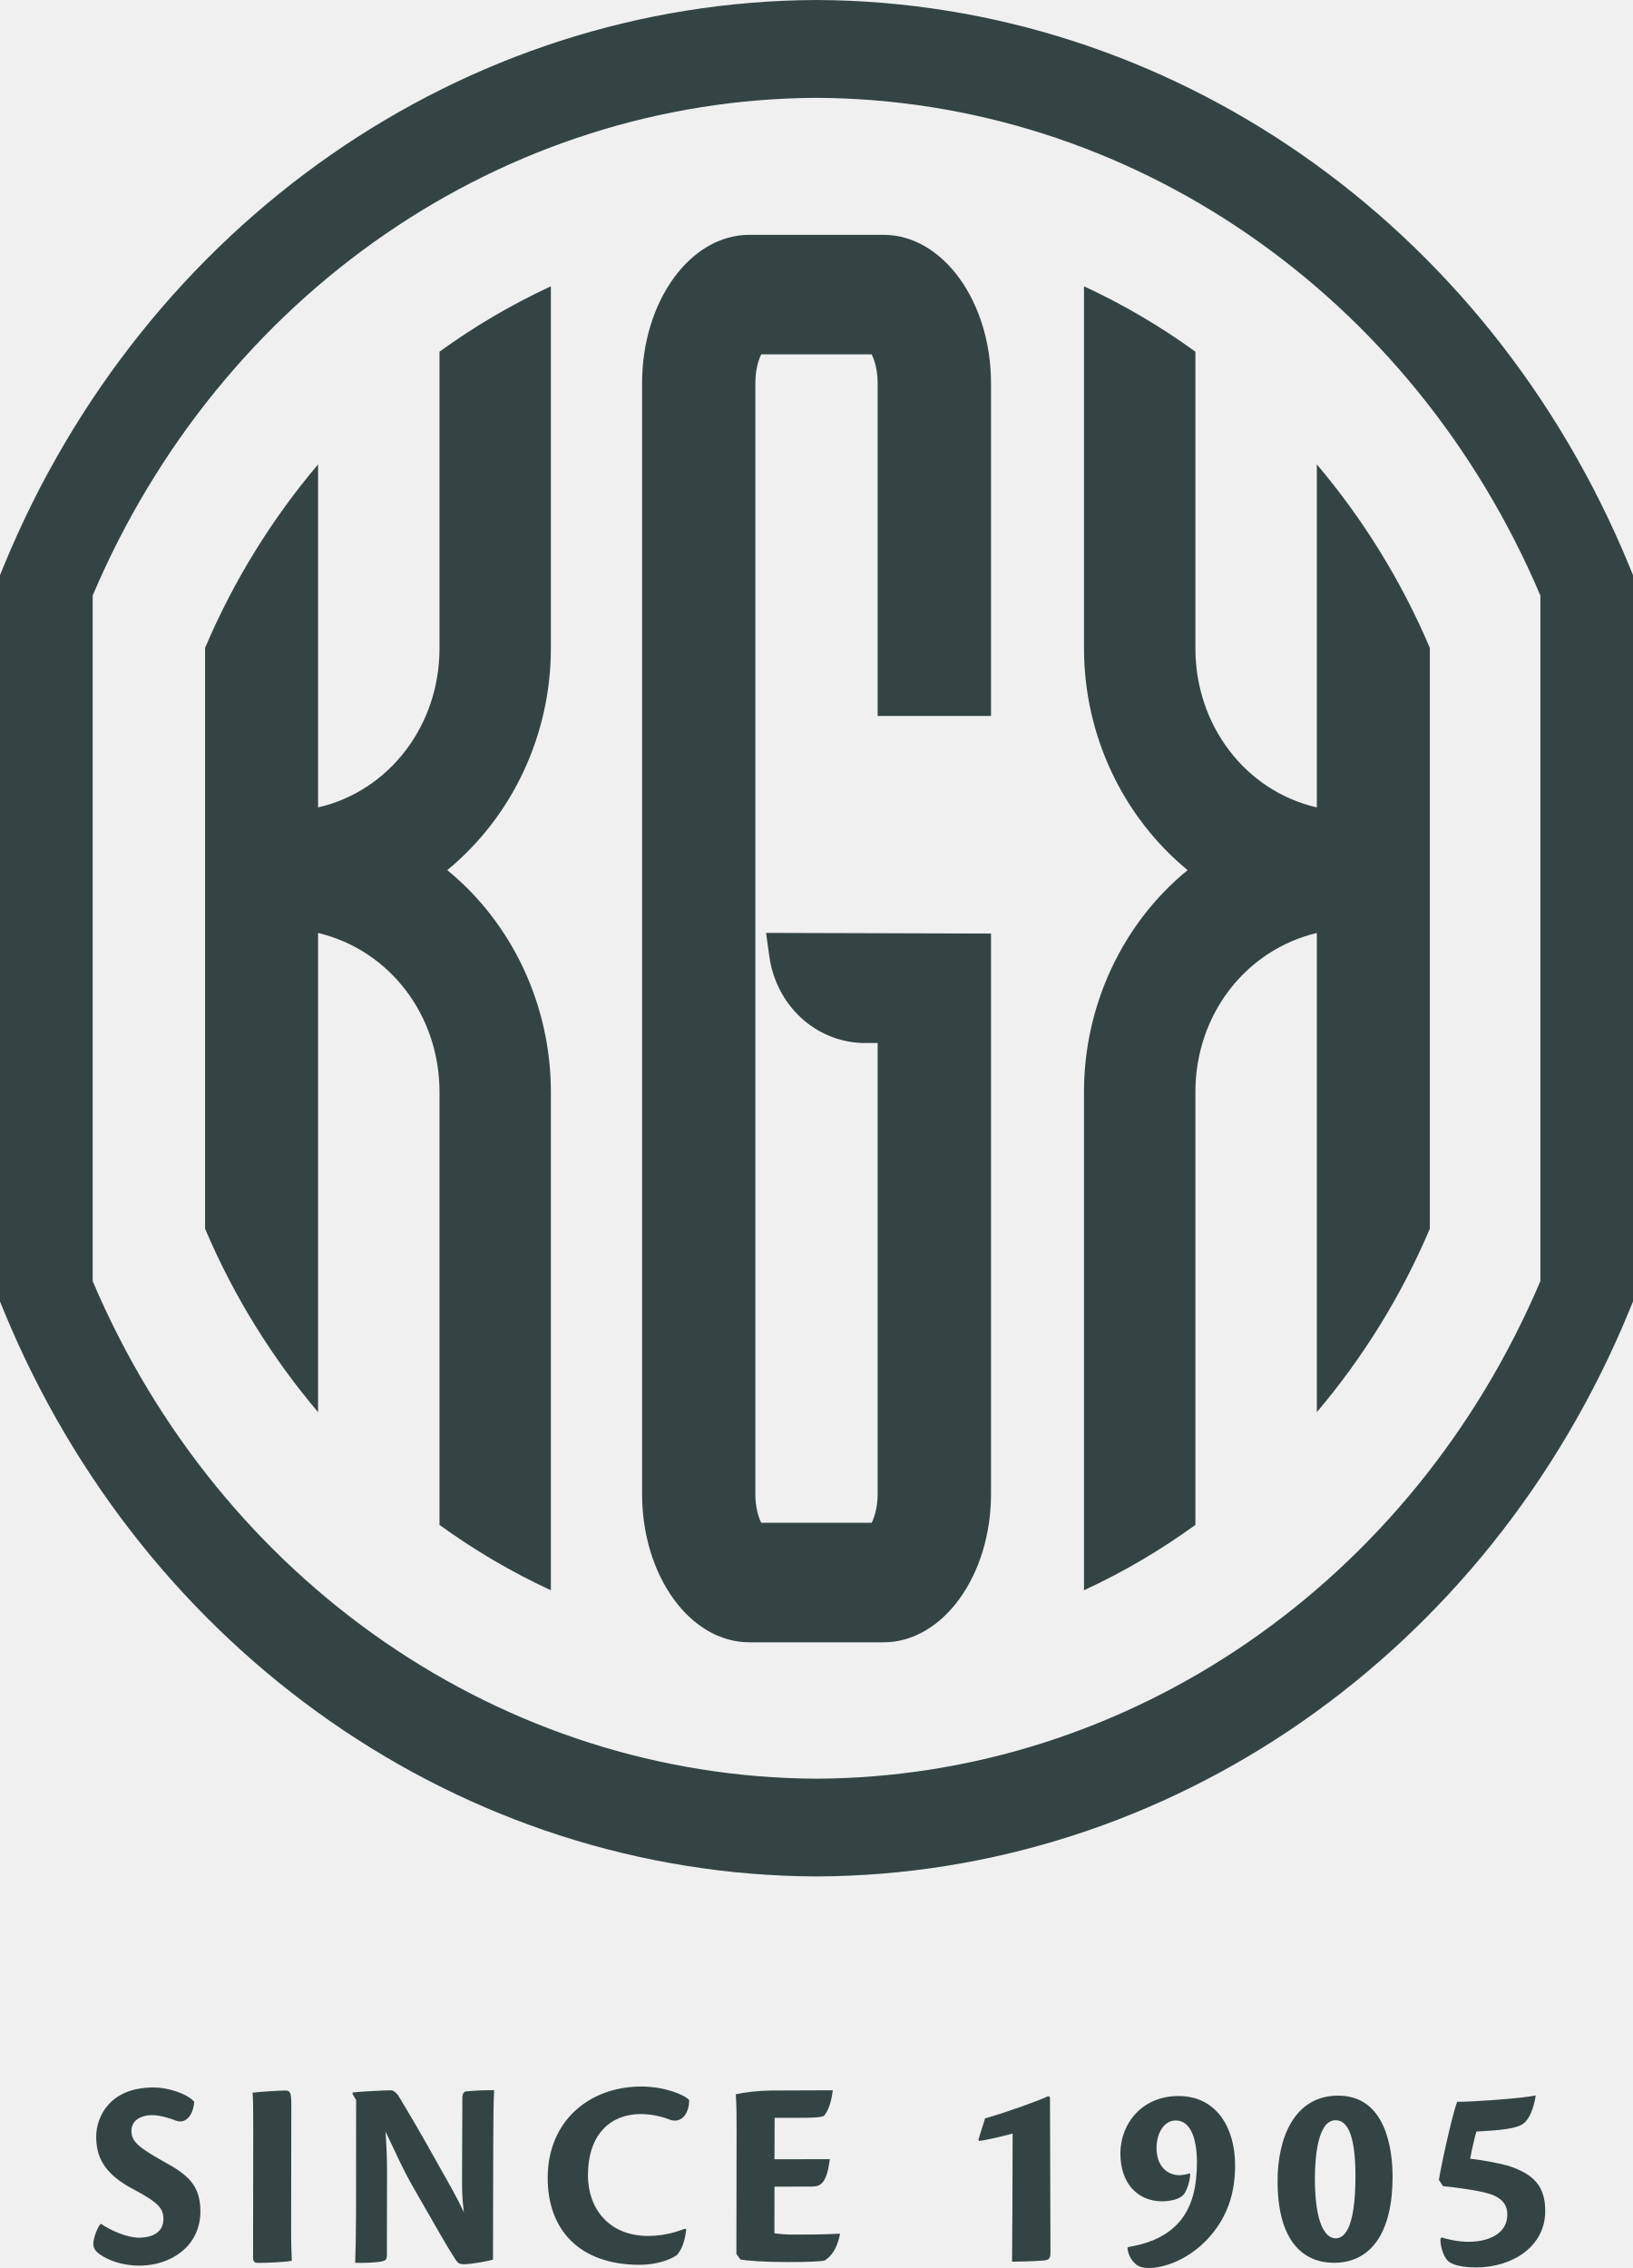
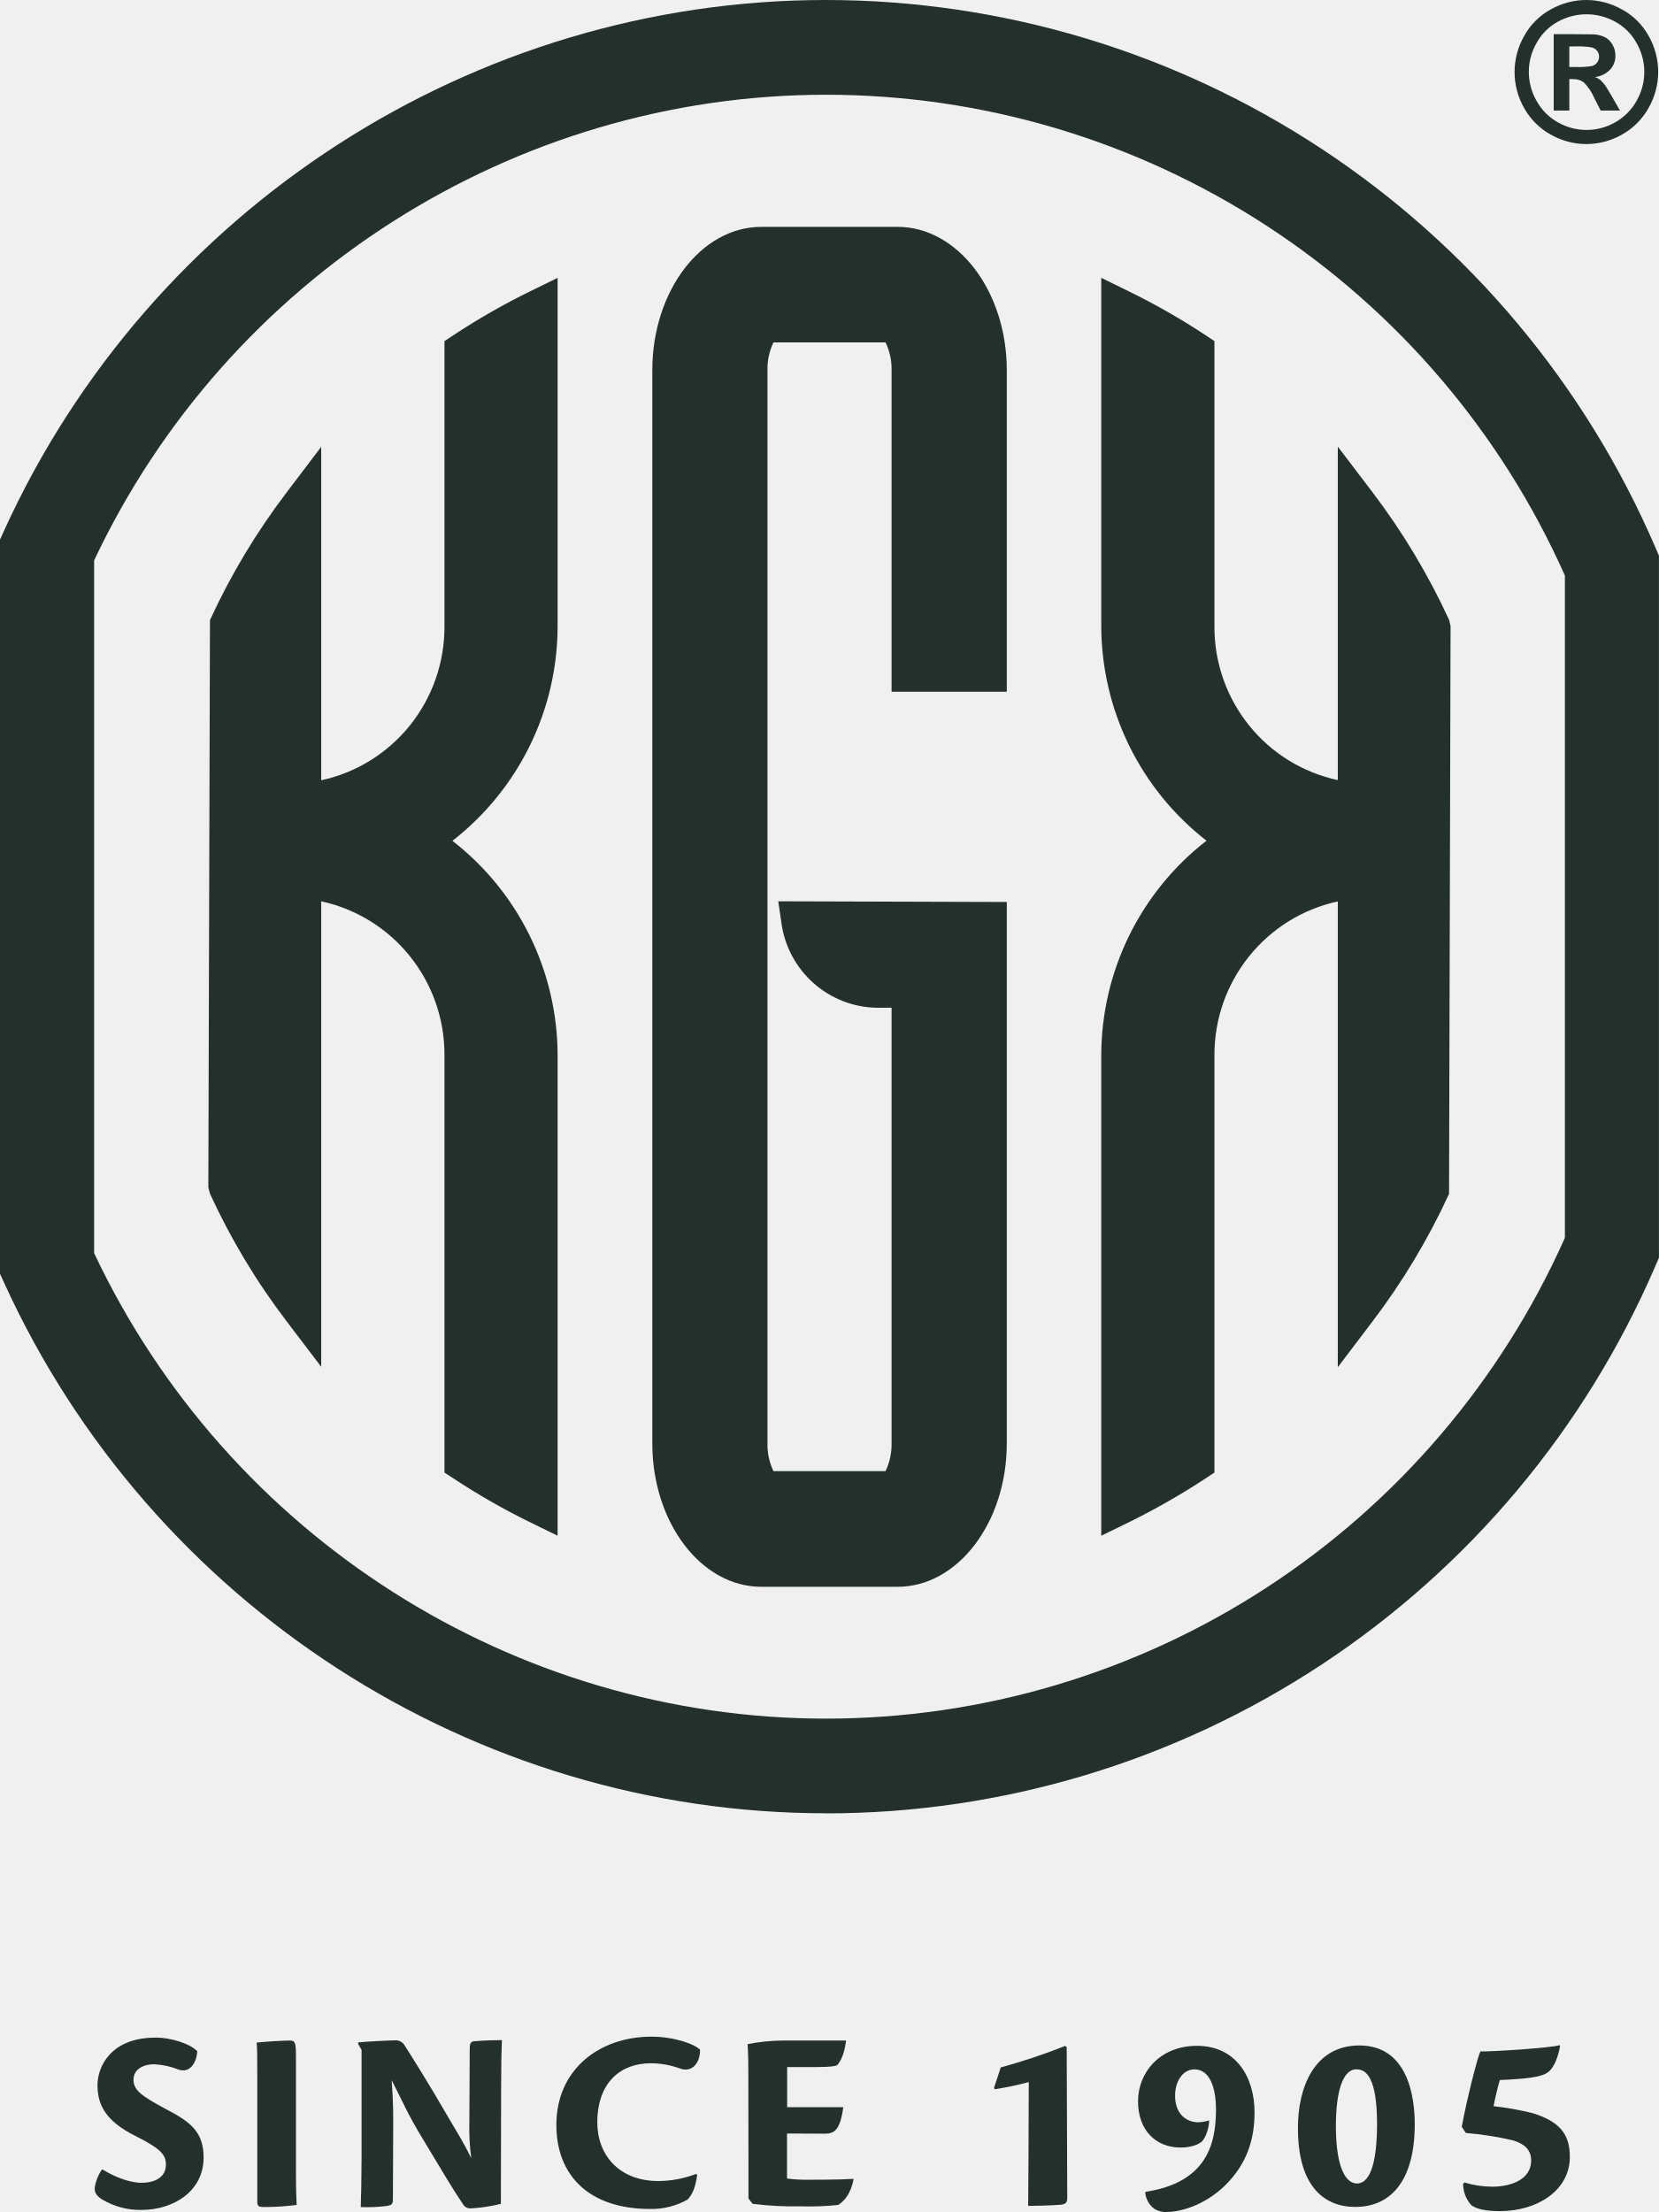
- <svg xmlns="http://www.w3.org/2000/svg" width="36" height="50" viewBox="0 0 36 50" fill="none">
-   <path fill-rule="evenodd" clip-rule="evenodd" d="M25.06 49.933C24.961 49.856 24.874 49.736 24.855 49.557L24.87 49.538C25.203 49.485 25.632 49.363 25.946 49.041C26.305 48.672 26.384 48.161 26.387 47.677C26.387 47.129 26.237 46.745 25.918 46.748C25.652 46.748 25.499 47.042 25.496 47.343C25.496 47.803 25.776 47.954 26.002 47.954C26.032 47.954 26.163 47.941 26.237 47.911C26.244 48.054 26.163 48.325 26.072 48.403C25.986 48.482 25.804 48.53 25.619 48.53C25.1 48.53 24.699 48.155 24.699 47.474C24.701 46.818 25.174 46.209 25.979 46.209C26.827 46.206 27.23 46.927 27.228 47.734C27.228 48.353 27.062 48.905 26.587 49.398C26.131 49.861 25.608 50 25.329 50C25.203 50 25.13 49.981 25.06 49.933ZM31.928 49.852C31.823 49.753 31.753 49.538 31.753 49.359L31.783 49.326C31.891 49.365 32.151 49.424 32.377 49.422C32.818 49.422 33.229 49.243 33.229 48.824C33.229 48.571 33.075 48.447 32.849 48.368C32.569 48.283 32.069 48.22 31.812 48.196L31.72 48.057C31.83 47.428 32.061 46.473 32.124 46.335C32.345 46.346 33.681 46.253 33.844 46.194L33.853 46.217C33.813 46.46 33.722 46.711 33.59 46.811C33.443 46.929 33.083 46.964 32.548 46.992C32.513 47.103 32.446 47.395 32.41 47.59C32.721 47.625 33.077 47.697 33.258 47.749C33.811 47.93 34.067 48.198 34.065 48.746C34.065 49.525 33.343 49.985 32.55 49.987C32.219 49.987 32.03 49.933 31.928 49.852ZM2.214 49.708C2.1 49.632 2.056 49.555 2.056 49.464C2.056 49.332 2.17 49.055 2.225 49.025C2.437 49.169 2.788 49.332 3.074 49.332C3.371 49.326 3.603 49.208 3.603 48.92C3.603 48.704 3.514 48.567 2.957 48.273C2.251 47.908 2.121 47.507 2.121 47.099C2.121 46.687 2.403 46.02 3.382 46.02H3.386C3.683 46.017 4.116 46.148 4.281 46.333C4.274 46.538 4.151 46.839 3.885 46.754C3.765 46.702 3.521 46.63 3.354 46.63C3.078 46.632 2.897 46.763 2.897 46.979C2.897 47.219 3.072 47.35 3.612 47.655C4.134 47.941 4.418 48.17 4.418 48.752C4.416 49.525 3.765 49.946 3.078 49.948C2.671 49.948 2.373 49.817 2.214 49.708ZM12.074 48.013C12.075 46.754 12.995 46.002 14.134 45.999C14.655 45.999 15.099 46.184 15.192 46.298C15.196 46.566 15.045 46.814 14.784 46.737C14.655 46.682 14.399 46.606 14.126 46.606C13.467 46.608 12.966 47.04 12.961 47.952C12.961 48.694 13.428 49.293 14.287 49.293C14.683 49.293 14.958 49.184 15.101 49.134L15.129 49.147C15.094 49.441 15.023 49.599 14.921 49.717C14.779 49.815 14.479 49.928 14.106 49.93C12.777 49.93 12.074 49.163 12.074 48.013ZM10.042 49.815C9.799 49.437 9.639 49.136 9.186 48.353C8.857 47.791 8.736 47.478 8.499 46.992C8.538 47.526 8.532 47.827 8.532 48.133L8.529 49.71C8.529 49.826 8.494 49.841 8.387 49.861C8.282 49.878 8.04 49.893 7.83 49.885C7.839 49.647 7.847 49.298 7.849 48.794L7.851 46.298L7.772 46.165L7.774 46.13C7.893 46.113 8.501 46.082 8.611 46.082C8.671 46.082 8.718 46.122 8.774 46.189C8.956 46.484 9.359 47.171 9.676 47.747C9.916 48.172 10.083 48.46 10.226 48.772C10.181 48.412 10.186 48.237 10.186 47.939L10.193 46.264C10.193 46.126 10.237 46.102 10.321 46.102C10.517 46.085 10.75 46.078 10.893 46.078C10.881 46.335 10.874 46.682 10.874 47.179L10.868 49.815C10.806 49.839 10.406 49.917 10.219 49.917C10.135 49.917 10.096 49.895 10.042 49.815ZM5.579 49.769L5.583 46.896C5.583 46.495 5.579 46.249 5.568 46.135C5.689 46.117 6.155 46.087 6.292 46.087C6.404 46.087 6.422 46.144 6.422 46.42L6.418 49.102C6.416 49.523 6.43 49.719 6.434 49.839C6.332 49.869 5.871 49.887 5.721 49.887C5.715 49.887 5.709 49.887 5.704 49.887C5.614 49.887 5.579 49.866 5.579 49.769ZM28.165 48.076C28.165 47.169 28.512 46.205 29.493 46.2H29.498C30.555 46.198 30.7 47.387 30.7 47.993C30.698 49.228 30.22 49.885 29.406 49.885C28.768 49.885 28.162 49.455 28.165 48.076ZM28.987 48.021C28.987 49.053 29.229 49.346 29.446 49.346C29.602 49.346 29.879 49.206 29.881 47.993C29.885 46.974 29.663 46.741 29.446 46.743H29.439C29.043 46.743 28.989 47.59 28.987 48.021ZM16.323 49.812L16.234 49.691L16.238 46.927C16.238 46.639 16.238 46.44 16.221 46.17C16.413 46.126 16.713 46.091 16.988 46.087C17.226 46.087 17.881 46.085 18.359 46.082C18.316 46.425 18.232 46.562 18.164 46.648C18.067 46.689 17.835 46.689 17.582 46.689H17.077L17.074 47.603L18.294 47.601C18.226 48.118 18.104 48.205 17.898 48.205L17.074 48.207L17.072 49.235C17.209 49.252 17.328 49.265 17.519 49.263C17.737 49.263 18.204 49.263 18.508 49.243L18.517 49.256C18.455 49.568 18.335 49.736 18.179 49.836C18.095 49.856 17.827 49.869 17.369 49.869C16.828 49.869 16.462 49.839 16.323 49.812ZM22.324 47.036C22.213 47.066 21.774 47.179 21.583 47.199L21.57 47.169L21.716 46.702C22.196 46.566 22.875 46.32 23.112 46.211L23.147 46.237C23.147 46.639 23.158 49.193 23.158 49.679C23.156 49.8 23.112 49.826 23 49.835C22.772 49.854 22.417 49.861 22.311 49.861C22.315 49.542 22.322 48.229 22.324 47.036ZM0.085 28.9L0 28.693V12.68L0.085 12.472C3.194 4.921 10.219 0.032 18 0C25.781 0.032 32.806 4.921 35.915 12.472L36 12.68V28.693L35.915 28.9C32.806 36.451 25.781 41.336 18 41.368C10.219 41.336 3.194 36.451 0.085 28.9ZM2.043 13.129V28.244C4.866 34.892 11.102 39.181 18 39.213C24.898 39.181 31.134 34.892 33.958 28.244V13.129C31.134 6.479 24.898 2.189 18 2.157C11.102 2.189 4.866 6.479 2.043 13.129ZM16.52 36.206C15.214 36.206 14.155 34.741 14.155 32.937V8.448C14.155 6.645 15.214 5.177 16.52 5.177H19.478C20.782 5.177 21.847 6.645 21.847 8.448V15.784H19.348V8.448C19.348 8.17 19.284 7.947 19.216 7.812H16.782C16.714 7.947 16.652 8.17 16.652 8.448V32.937C16.652 33.214 16.714 33.436 16.782 33.571H19.216C19.284 33.436 19.348 33.214 19.348 32.937V22.994H19.021C17.971 22.966 17.105 22.159 16.958 21.07L16.888 20.566L21.847 20.581V32.937C21.847 34.741 20.782 36.206 19.478 36.206H16.52ZM23.897 24.071C23.897 22.165 24.747 20.354 26.181 19.183C24.739 17.994 23.897 16.193 23.897 14.294V6.312C24.759 6.71 25.58 7.193 26.353 7.753V14.294C26.353 15.998 27.465 17.442 29.03 17.8V10.238C30.035 11.426 30.883 12.781 31.521 14.283V27.089C30.883 28.591 30.035 29.945 29.03 31.132V20.568C27.455 20.944 26.353 22.379 26.353 24.071V33.618C25.58 34.178 24.759 34.66 23.897 35.059V24.071ZM9.689 33.618V24.071C9.689 22.379 8.587 20.944 7.012 20.568V31.132C6.007 29.945 5.159 28.591 4.521 27.089V14.283C5.159 12.781 6.007 11.426 7.012 10.238V17.8C8.576 17.442 9.689 15.998 9.689 14.294V7.753C10.462 7.193 11.283 6.71 12.144 6.312V14.294C12.144 16.193 11.303 17.994 9.86 19.183C11.295 20.354 12.144 22.165 12.144 24.071V35.059C11.283 34.66 10.462 34.178 9.689 33.618Z" fill="#344444" />
+ <svg xmlns="http://www.w3.org/2000/svg" width="36" height="48" viewBox="0 0 36 48" fill="none">
+   <g clip-path="url(#clip0_6541_163703)">
+     <path fill-rule="evenodd" clip-rule="evenodd" d="M17.923 39.348C10.284 39.348 3.282 34.832 0.093 27.844L0 27.641V11.709L0.093 11.505C3.279 4.517 10.284 0 17.923 0C21.748 0.002 25.489 1.126 28.685 3.234C31.882 5.342 34.395 8.341 35.915 11.864L35.999 12.061V27.29L35.915 27.487C34.395 31.009 31.882 34.009 28.685 36.117C25.489 38.225 21.748 39.349 17.923 39.35V39.348ZM2.042 27.191C4.941 33.34 11.152 37.294 17.923 37.294C21.314 37.293 24.632 36.307 27.477 34.456C30.322 32.605 32.573 29.967 33.958 26.861V12.489C32.573 9.382 30.322 6.744 27.477 4.893C24.632 3.042 21.314 2.056 17.923 2.056C11.152 2.056 4.941 6.015 2.042 12.162V27.191Z" fill="#23302C" />
+     <path fill-rule="evenodd" clip-rule="evenodd" d="M31.444 13.449C30.991 12.465 30.432 11.534 29.776 10.672L29.03 9.692V16.928C28.27 16.765 27.589 16.345 27.102 15.738C26.614 15.131 26.35 14.374 26.353 13.594V7.402L26.167 7.278C25.631 6.924 25.073 6.605 24.497 6.323L23.897 6.029V13.594C23.901 14.492 24.108 15.378 24.504 16.183C24.9 16.989 25.473 17.693 26.181 18.243C25.473 18.792 24.899 19.497 24.503 20.302C24.107 21.108 23.9 21.994 23.897 22.892V33.325L24.497 33.032C25.072 32.749 25.63 32.43 26.167 32.077L26.353 31.954V22.892C26.352 22.113 26.618 21.358 27.105 20.752C27.592 20.145 28.271 19.725 29.03 19.561V29.668L29.776 28.684C30.432 27.823 30.991 26.892 31.444 25.907L31.477 13.585L31.444 13.449Z" fill="#23302C" />
+     <path fill-rule="evenodd" clip-rule="evenodd" d="M19.478 4.923H16.52C15.213 4.923 14.155 6.319 14.155 8.036V31.32C14.155 33.035 15.213 34.433 16.52 34.433H19.478C20.783 34.433 21.847 33.038 21.847 31.32V19.573L16.888 19.558L16.958 20.038C17.029 20.539 17.276 20.999 17.654 21.334C18.032 21.669 18.517 21.859 19.021 21.868H19.347V31.32C19.351 31.529 19.306 31.735 19.216 31.923H16.784C16.694 31.736 16.649 31.529 16.654 31.32V8.034C16.649 7.825 16.694 7.618 16.784 7.43H19.216C19.307 7.618 19.352 7.825 19.347 8.034V15.011H21.847V8.034C21.847 6.319 20.783 4.923 19.478 4.923Z" fill="#23302C" />
+     <path fill-rule="evenodd" clip-rule="evenodd" d="M9.833 7.278L9.645 7.402V13.594C9.648 14.374 9.383 15.131 8.897 15.739C8.41 16.346 7.73 16.768 6.97 16.932V9.696L6.224 10.68C5.568 11.541 5.008 12.472 4.556 13.457L4.521 25.767L4.556 25.902C5.008 26.886 5.567 27.817 6.224 28.678L6.97 29.659V19.558C7.729 19.723 8.409 20.143 8.895 20.75C9.382 21.357 9.647 22.113 9.645 22.892V31.955L9.831 32.076C10.367 32.43 10.924 32.75 11.501 33.032L12.1 33.325V22.892C12.097 21.994 11.89 21.109 11.494 20.303C11.098 19.498 10.525 18.794 9.817 18.246C10.525 17.696 11.099 16.991 11.495 16.185C11.891 15.379 12.098 14.493 12.1 13.594V6.029L11.501 6.323C10.925 6.605 10.368 6.924 9.833 7.278Z" fill="#23302C" />
+     <path fill-rule="evenodd" clip-rule="evenodd" d="M3.385 44.215C3.683 44.215 4.116 44.337 4.281 44.512C4.274 44.708 4.151 44.994 3.885 44.913C3.716 44.845 3.537 44.805 3.354 44.794C3.078 44.794 2.897 44.922 2.897 45.131C2.897 45.359 3.072 45.483 3.613 45.774C4.134 46.045 4.418 46.263 4.418 46.817C4.418 47.551 3.765 47.952 3.077 47.955C2.773 47.962 2.474 47.882 2.213 47.726C2.099 47.653 2.055 47.582 2.055 47.495C2.055 47.369 2.169 47.106 2.223 47.075C2.435 47.211 2.785 47.366 3.071 47.366C3.357 47.366 3.6 47.249 3.6 46.974C3.6 46.769 3.511 46.638 2.955 46.358C2.249 46.012 2.116 45.632 2.116 45.243C2.116 44.854 2.398 44.216 3.374 44.216L3.385 44.215Z" fill="#23302C" />
+     <path fill-rule="evenodd" clip-rule="evenodd" d="M5.583 45.047C5.583 44.666 5.583 44.432 5.568 44.324C5.688 44.307 6.154 44.279 6.292 44.279C6.403 44.279 6.422 44.332 6.422 44.596V47.145C6.422 47.546 6.433 47.734 6.437 47.846C6.201 47.878 5.963 47.893 5.724 47.892C5.621 47.892 5.583 47.877 5.583 47.78V45.047Z" fill="#23302C" />
+     <path fill-rule="evenodd" clip-rule="evenodd" d="M7.772 44.353V44.32C7.891 44.304 8.499 44.274 8.61 44.274C8.643 44.278 8.675 44.289 8.703 44.306C8.732 44.324 8.756 44.347 8.774 44.375C8.956 44.657 9.36 45.309 9.676 45.857C9.915 46.262 10.083 46.535 10.226 46.831C10.191 46.569 10.178 46.304 10.185 46.039L10.193 44.446C10.193 44.316 10.237 44.293 10.32 44.293C10.517 44.276 10.75 44.27 10.892 44.27C10.881 44.515 10.874 44.845 10.874 45.318L10.869 47.823C10.655 47.876 10.438 47.909 10.218 47.921C10.182 47.924 10.147 47.916 10.115 47.899C10.084 47.882 10.058 47.855 10.042 47.823C9.799 47.465 9.639 47.18 9.186 46.433C8.857 45.898 8.737 45.602 8.499 45.139C8.538 45.644 8.532 45.934 8.532 46.224L8.526 47.727C8.526 47.838 8.491 47.852 8.385 47.87C8.2 47.893 8.014 47.901 7.828 47.893C7.836 47.667 7.844 47.335 7.846 46.856V44.484L7.772 44.353Z" fill="#23302C" />
+     <path fill-rule="evenodd" clip-rule="evenodd" d="M15.129 47.189C15.093 47.469 15.024 47.618 14.921 47.73C14.672 47.87 14.391 47.94 14.106 47.934C12.778 47.934 12.073 47.203 12.073 46.11C12.073 44.913 12.996 44.198 14.133 44.195C14.656 44.195 15.099 44.372 15.191 44.48C15.196 44.733 15.045 44.968 14.784 44.896C14.574 44.816 14.351 44.774 14.126 44.772C13.467 44.772 12.966 45.185 12.961 46.052C12.961 46.757 13.428 47.328 14.288 47.328C14.566 47.326 14.841 47.275 15.101 47.176L15.129 47.189Z" fill="#23302C" />
+     <path fill-rule="evenodd" clip-rule="evenodd" d="M16.239 45.077C16.239 44.803 16.239 44.614 16.223 44.357C16.476 44.308 16.732 44.281 16.99 44.279H18.36C18.318 44.604 18.234 44.734 18.166 44.815C18.069 44.855 17.837 44.855 17.584 44.855H17.081V45.725H18.3C18.231 46.215 18.111 46.3 17.905 46.3L17.078 46.297V47.273C17.226 47.293 17.376 47.302 17.526 47.3C17.743 47.3 18.21 47.3 18.513 47.281L18.522 47.294C18.46 47.591 18.34 47.751 18.187 47.847C17.918 47.875 17.647 47.885 17.377 47.877C17.028 47.884 16.678 47.866 16.332 47.823L16.242 47.707L16.239 45.077Z" fill="#23302C" />
+     <path fill-rule="evenodd" clip-rule="evenodd" d="M23.147 44.422C23.147 44.803 23.159 47.232 23.159 47.695C23.159 47.809 23.112 47.834 23 47.843C22.771 47.861 22.417 47.867 22.311 47.867C22.315 47.564 22.322 46.316 22.324 45.181C22.08 45.246 21.833 45.298 21.583 45.336L21.57 45.307L21.716 44.863C22.191 44.733 22.657 44.578 23.114 44.396L23.147 44.422Z" fill="#23302C" />
+     <path fill-rule="evenodd" clip-rule="evenodd" d="M24.87 47.559C25.205 47.51 25.632 47.391 25.945 47.086C26.304 46.737 26.384 46.252 26.387 45.79C26.387 45.269 26.237 44.904 25.918 44.905C25.652 44.905 25.499 45.187 25.499 45.472C25.499 45.91 25.779 46.053 26.002 46.053C26.082 46.05 26.161 46.036 26.237 46.012C26.244 46.149 26.163 46.406 26.07 46.48C25.977 46.555 25.802 46.601 25.617 46.601C25.098 46.601 24.695 46.244 24.695 45.597C24.695 44.972 25.17 44.394 25.974 44.394C26.822 44.394 27.226 45.076 27.223 45.843C27.223 46.432 27.055 46.958 26.582 47.426C26.126 47.866 25.602 47.999 25.324 47.999C25.23 48.007 25.136 47.984 25.055 47.934C24.997 47.893 24.949 47.84 24.914 47.779C24.879 47.717 24.857 47.649 24.851 47.578L24.87 47.559Z" fill="#23302C" />
+     <path fill-rule="evenodd" clip-rule="evenodd" d="M29.498 44.386C30.556 44.386 30.7 45.514 30.7 46.092C30.7 47.27 30.22 47.89 29.406 47.89C28.768 47.89 28.161 47.481 28.165 46.17C28.165 45.307 28.512 44.391 29.493 44.386H29.498ZM29.439 44.903C29.043 44.903 28.989 45.707 28.988 46.119C28.988 47.1 29.229 47.381 29.446 47.381C29.602 47.381 29.879 47.248 29.882 46.095C29.882 45.126 29.664 44.904 29.446 44.906L29.439 44.903Z" fill="#23302C" />
+     <path fill-rule="evenodd" clip-rule="evenodd" d="M31.72 46.151C31.829 45.554 32.061 44.645 32.124 44.515C32.345 44.525 33.681 44.437 33.844 44.38L33.853 44.402C33.813 44.633 33.722 44.872 33.59 44.968C33.443 45.079 33.087 45.112 32.547 45.136C32.512 45.241 32.445 45.52 32.41 45.704C32.696 45.735 32.979 45.786 33.258 45.855C33.811 46.028 34.067 46.283 34.065 46.803C34.065 47.544 33.342 47.981 32.55 47.981C32.219 47.981 32.03 47.929 31.928 47.853C31.813 47.726 31.75 47.562 31.749 47.391L31.779 47.36C31.972 47.419 32.172 47.449 32.374 47.451C32.814 47.451 33.226 47.282 33.226 46.883C33.226 46.642 33.071 46.523 32.845 46.449C32.504 46.368 32.158 46.313 31.809 46.285L31.72 46.151Z" fill="#23302C" />
+     <path fill-rule="evenodd" clip-rule="evenodd" d="M34.423 0C34.692 0.001 34.956 0.07 35.191 0.202C35.437 0.333 35.639 0.533 35.774 0.777C35.91 1.015 35.982 1.285 35.982 1.56C35.982 1.834 35.91 2.104 35.774 2.342C35.639 2.584 35.44 2.784 35.199 2.919C34.962 3.054 34.695 3.126 34.423 3.126C34.151 3.126 33.883 3.054 33.647 2.919C33.405 2.784 33.206 2.584 33.072 2.342C32.936 2.103 32.865 1.833 32.866 1.559C32.867 1.285 32.939 1.015 33.076 0.777C33.21 0.534 33.411 0.334 33.655 0.202C33.89 0.07 34.154 0 34.423 0ZM34.423 0.31C34.208 0.31 33.995 0.366 33.807 0.47C33.611 0.577 33.45 0.737 33.343 0.933C33.233 1.124 33.175 1.341 33.175 1.561C33.175 1.782 33.233 1.998 33.343 2.189C33.451 2.385 33.611 2.546 33.805 2.654C33.995 2.763 34.209 2.82 34.428 2.82C34.646 2.82 34.861 2.763 35.05 2.654C35.244 2.545 35.405 2.384 35.513 2.189C35.623 1.998 35.681 1.782 35.681 1.561C35.681 1.341 35.623 1.124 35.513 0.933C35.406 0.737 35.244 0.576 35.048 0.47C34.859 0.366 34.647 0.31 34.431 0.31H34.423ZM33.719 2.399H34.054V1.717H34.138C34.221 1.714 34.302 1.739 34.369 1.788C34.465 1.886 34.543 2.002 34.597 2.129L34.734 2.399H35.153L34.96 2.062C34.89 1.944 34.85 1.877 34.837 1.86C34.804 1.815 34.767 1.772 34.726 1.734C34.691 1.707 34.652 1.686 34.61 1.672C34.734 1.659 34.849 1.603 34.936 1.514C35.014 1.431 35.056 1.321 35.054 1.207C35.054 1.124 35.033 1.043 34.992 0.971C34.956 0.905 34.902 0.85 34.837 0.812C34.757 0.772 34.668 0.749 34.578 0.745C34.541 0.745 34.365 0.744 34.051 0.741H33.715V2.396L33.719 2.399ZM34.054 1.454H34.189C34.309 1.459 34.43 1.452 34.549 1.432C34.593 1.419 34.632 1.392 34.659 1.355C34.686 1.318 34.7 1.274 34.699 1.228C34.7 1.185 34.686 1.142 34.66 1.106C34.631 1.07 34.592 1.043 34.547 1.03C34.429 1.009 34.309 1.002 34.189 1.007H34.054V1.454Z" fill="#23302C" />
+   </g>
+   <defs>
+     <clipPath id="clip0_6541_163703">
+       <rect width="36" height="48" fill="white" />
+     </clipPath>
+   </defs>
</svg>
